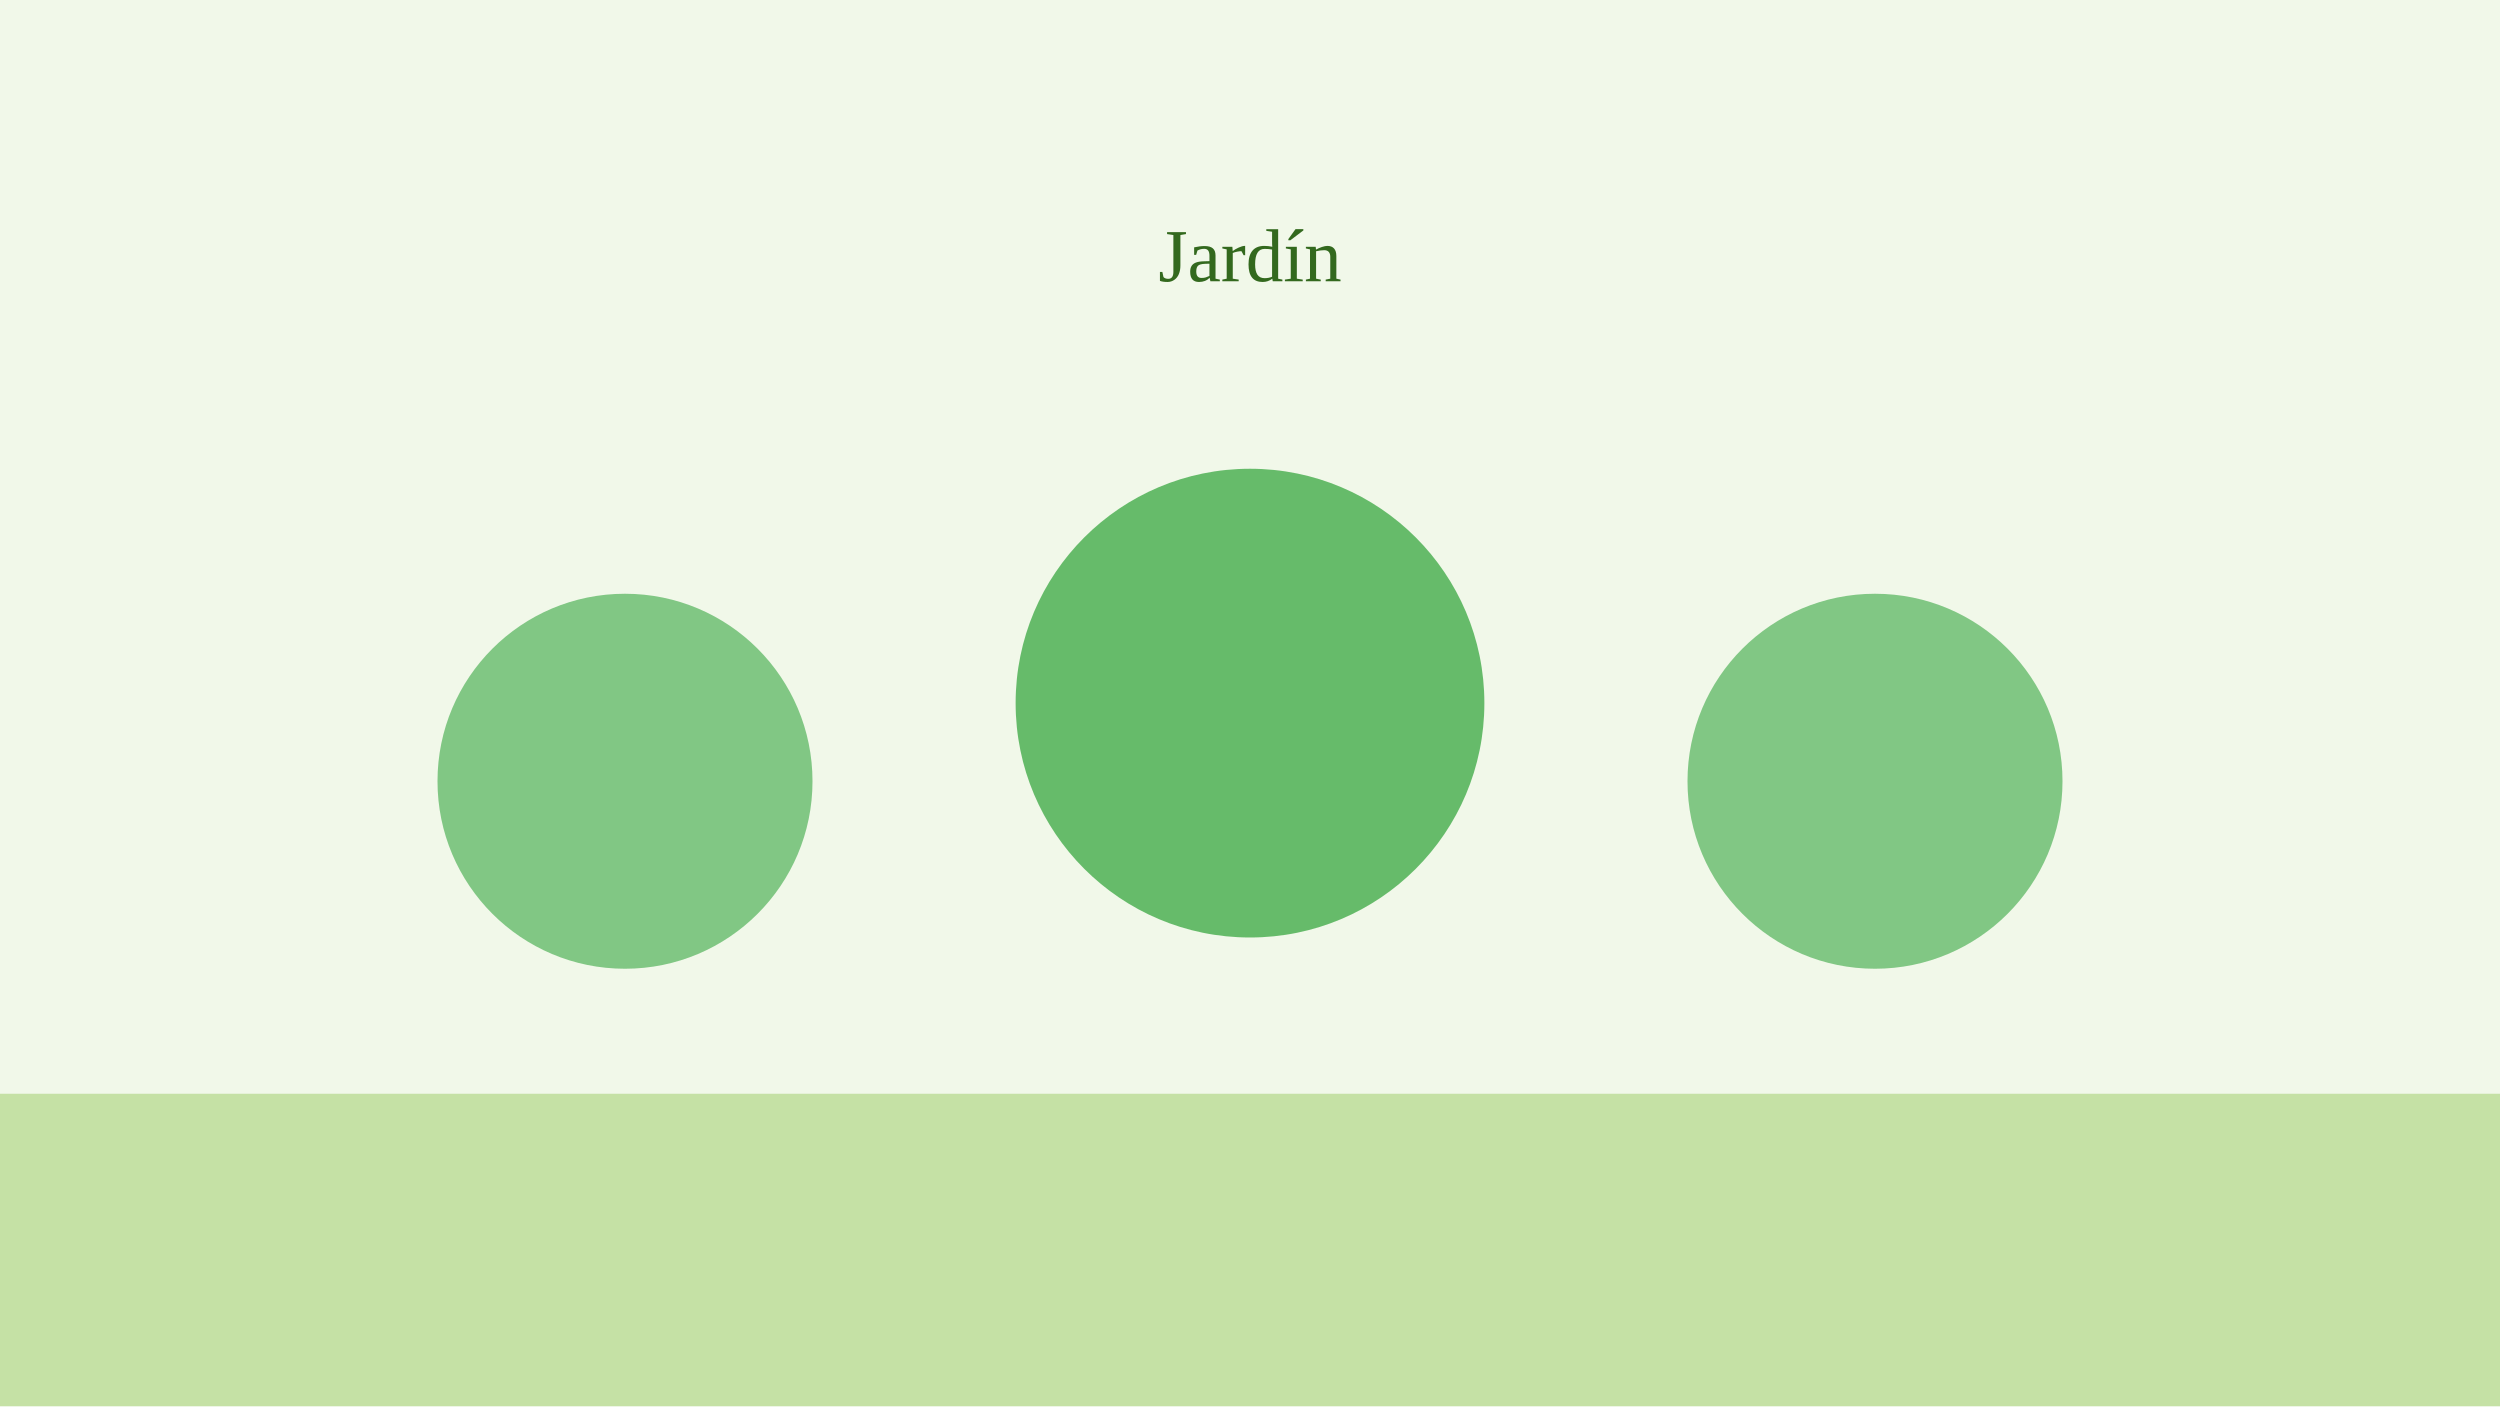
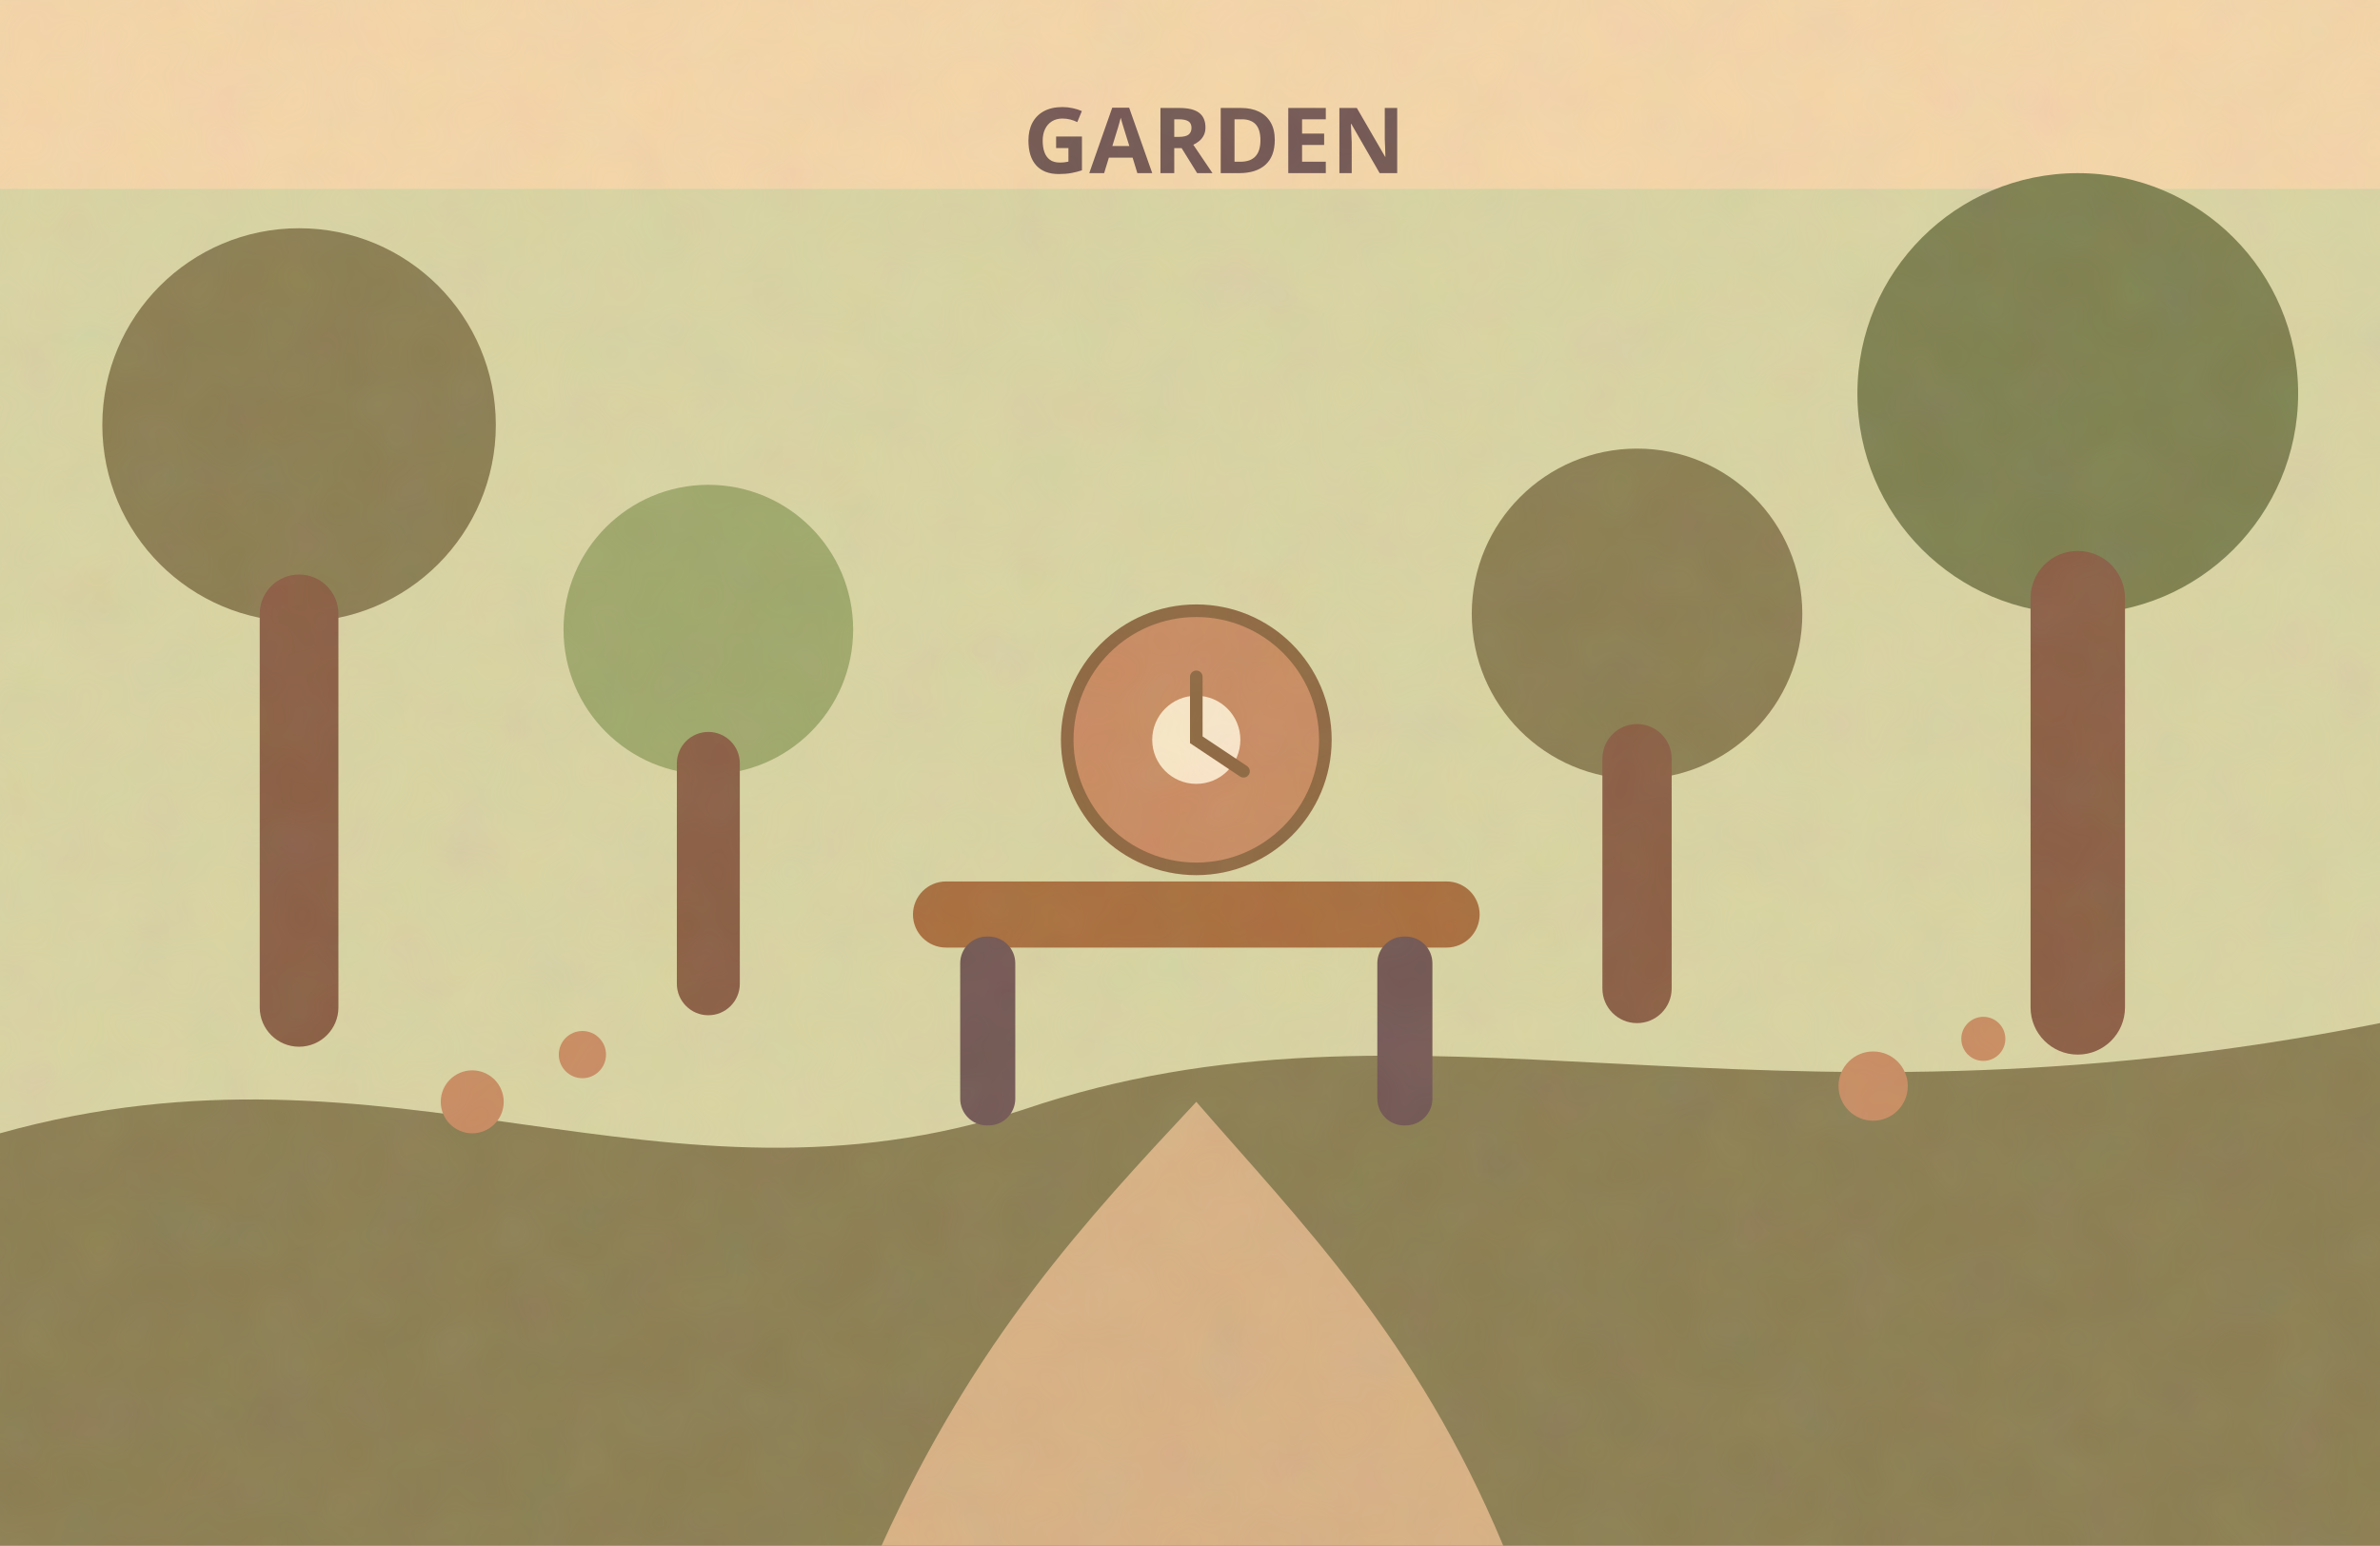
- <svg xmlns="http://www.w3.org/2000/svg" viewBox="0 0 1600 900" role="img" aria-label="Jardín">
-   <rect width="1600" height="900" fill="#f1f8e9" />
-   <rect x="0" y="700" width="1600" height="200" fill="#c5e1a5" />
-   <circle cx="400" cy="500" r="120" fill="#81c784" />
-   <circle cx="1200" cy="500" r="120" fill="#81c784" />
-   <circle cx="800" cy="450" r="150" fill="#66bb6a" />
-   <text x="800" y="180" text-anchor="middle" font-size="48" fill="#33691e">Jardín</text>
+ <svg xmlns="http://www.w3.org/2000/svg" width="1512" height="982" viewBox="0 0 1512 982" fill="none">
+   <defs>
+     <linearGradient id="wall" x1="0" y1="0" x2="0" y2="1">
+       <stop stop-color="#F9E6C8" />
+       <stop offset="1" stop-color="#F4D5A8" />
+     </linearGradient>
+     <linearGradient id="wood" x1="0" y1="0" x2="0" y2="1">
+       <stop stop-color="#C9925F" />
+       <stop offset="1" stop-color="#A96E3D" />
+     </linearGradient>
+     <filter id="soft">
+       <feGaussianBlur stdDeviation="1.2" />
+     </filter>
+     <filter id="paper">
+       <feTurbulence type="fractalNoise" baseFrequency=".025" numOctaves="2" result="n" />
+       <feBlend in="SourceGraphic" in2="n" mode="soft-light" />
+     </filter>
+   </defs>
+   <rect width="1512" height="982" fill="url(#wall)" />
+   <rect y="760" width="1512" height="222" fill="url(#wood)" />
+   <path d="M0 760H1512" stroke="#8F6942" stroke-width="9" />
+   <rect y="0" width="1512" height="982" fill="#D9D3A2" />
+   <path d="M0 720C250 650 420 780 650 705C900 620 1110 730 1512 650V982H0Z" fill="#8C7E52" />
+   <path d="M560 982C620 850 690 775 760 700C825 775 900 850 955 982Z" fill="#D8B184" />
+   <rect x="0" y="0" width="1512" height="120" fill="#F4D5A8" />
+   <circle cx="190" cy="270" r="125" fill="#8C7E52" />
+   <rect x="165" y="365" width="50" height="300" rx="25" fill="#8B5F44" />
+   <circle cx="1320" cy="250" r="140" fill="#7F8150" />
+   <rect x="1290" y="350" width="60" height="320" rx="30" fill="#8B5F44" />
+   <circle cx="450" cy="400" r="92" fill="#A0A86B" />
+   <rect x="430" y="465" width="40" height="180" rx="20" fill="#8B5F44" />
+   <circle cx="1040" cy="390" r="105" fill="#8C7E52" />
+   <rect x="1018" y="460" width="44" height="190" rx="22" fill="#8B5F44" />
+   <rect x="580" y="560" width="360" height="42" rx="21" fill="#A96E3D" />
+   <rect x="610" y="595" width="35" height="120" rx="17" fill="#745854" />
+   <rect x="875" y="595" width="35" height="120" rx="17" fill="#745854" />
+   <circle cx="760" cy="470" r="82" fill="#C98C62" stroke="#8F6942" stroke-width="8" />
+   <circle cx="760" cy="470" r="28" fill="#F9E6C8" />
+   <path d="M760 430V470L790 490" stroke="#8F6942" stroke-width="8" stroke-linecap="round" />
+   <g fill="#C98C62">
+     <circle cx="300" cy="700" r="20" />
+     <circle cx="370" cy="670" r="15" />
+     <circle cx="1190" cy="690" r="22" />
+     <circle cx="1260" cy="660" r="14" />
+   </g>
+   <text x="650" y="110" font-family="sans-serif" font-size="58" font-weight="800" fill="#745854">GARDEN</text>
+   <rect x="0" y="0" width="1512" height="982" fill="transparent" filter="url(#paper)" opacity=".08" />
</svg>
